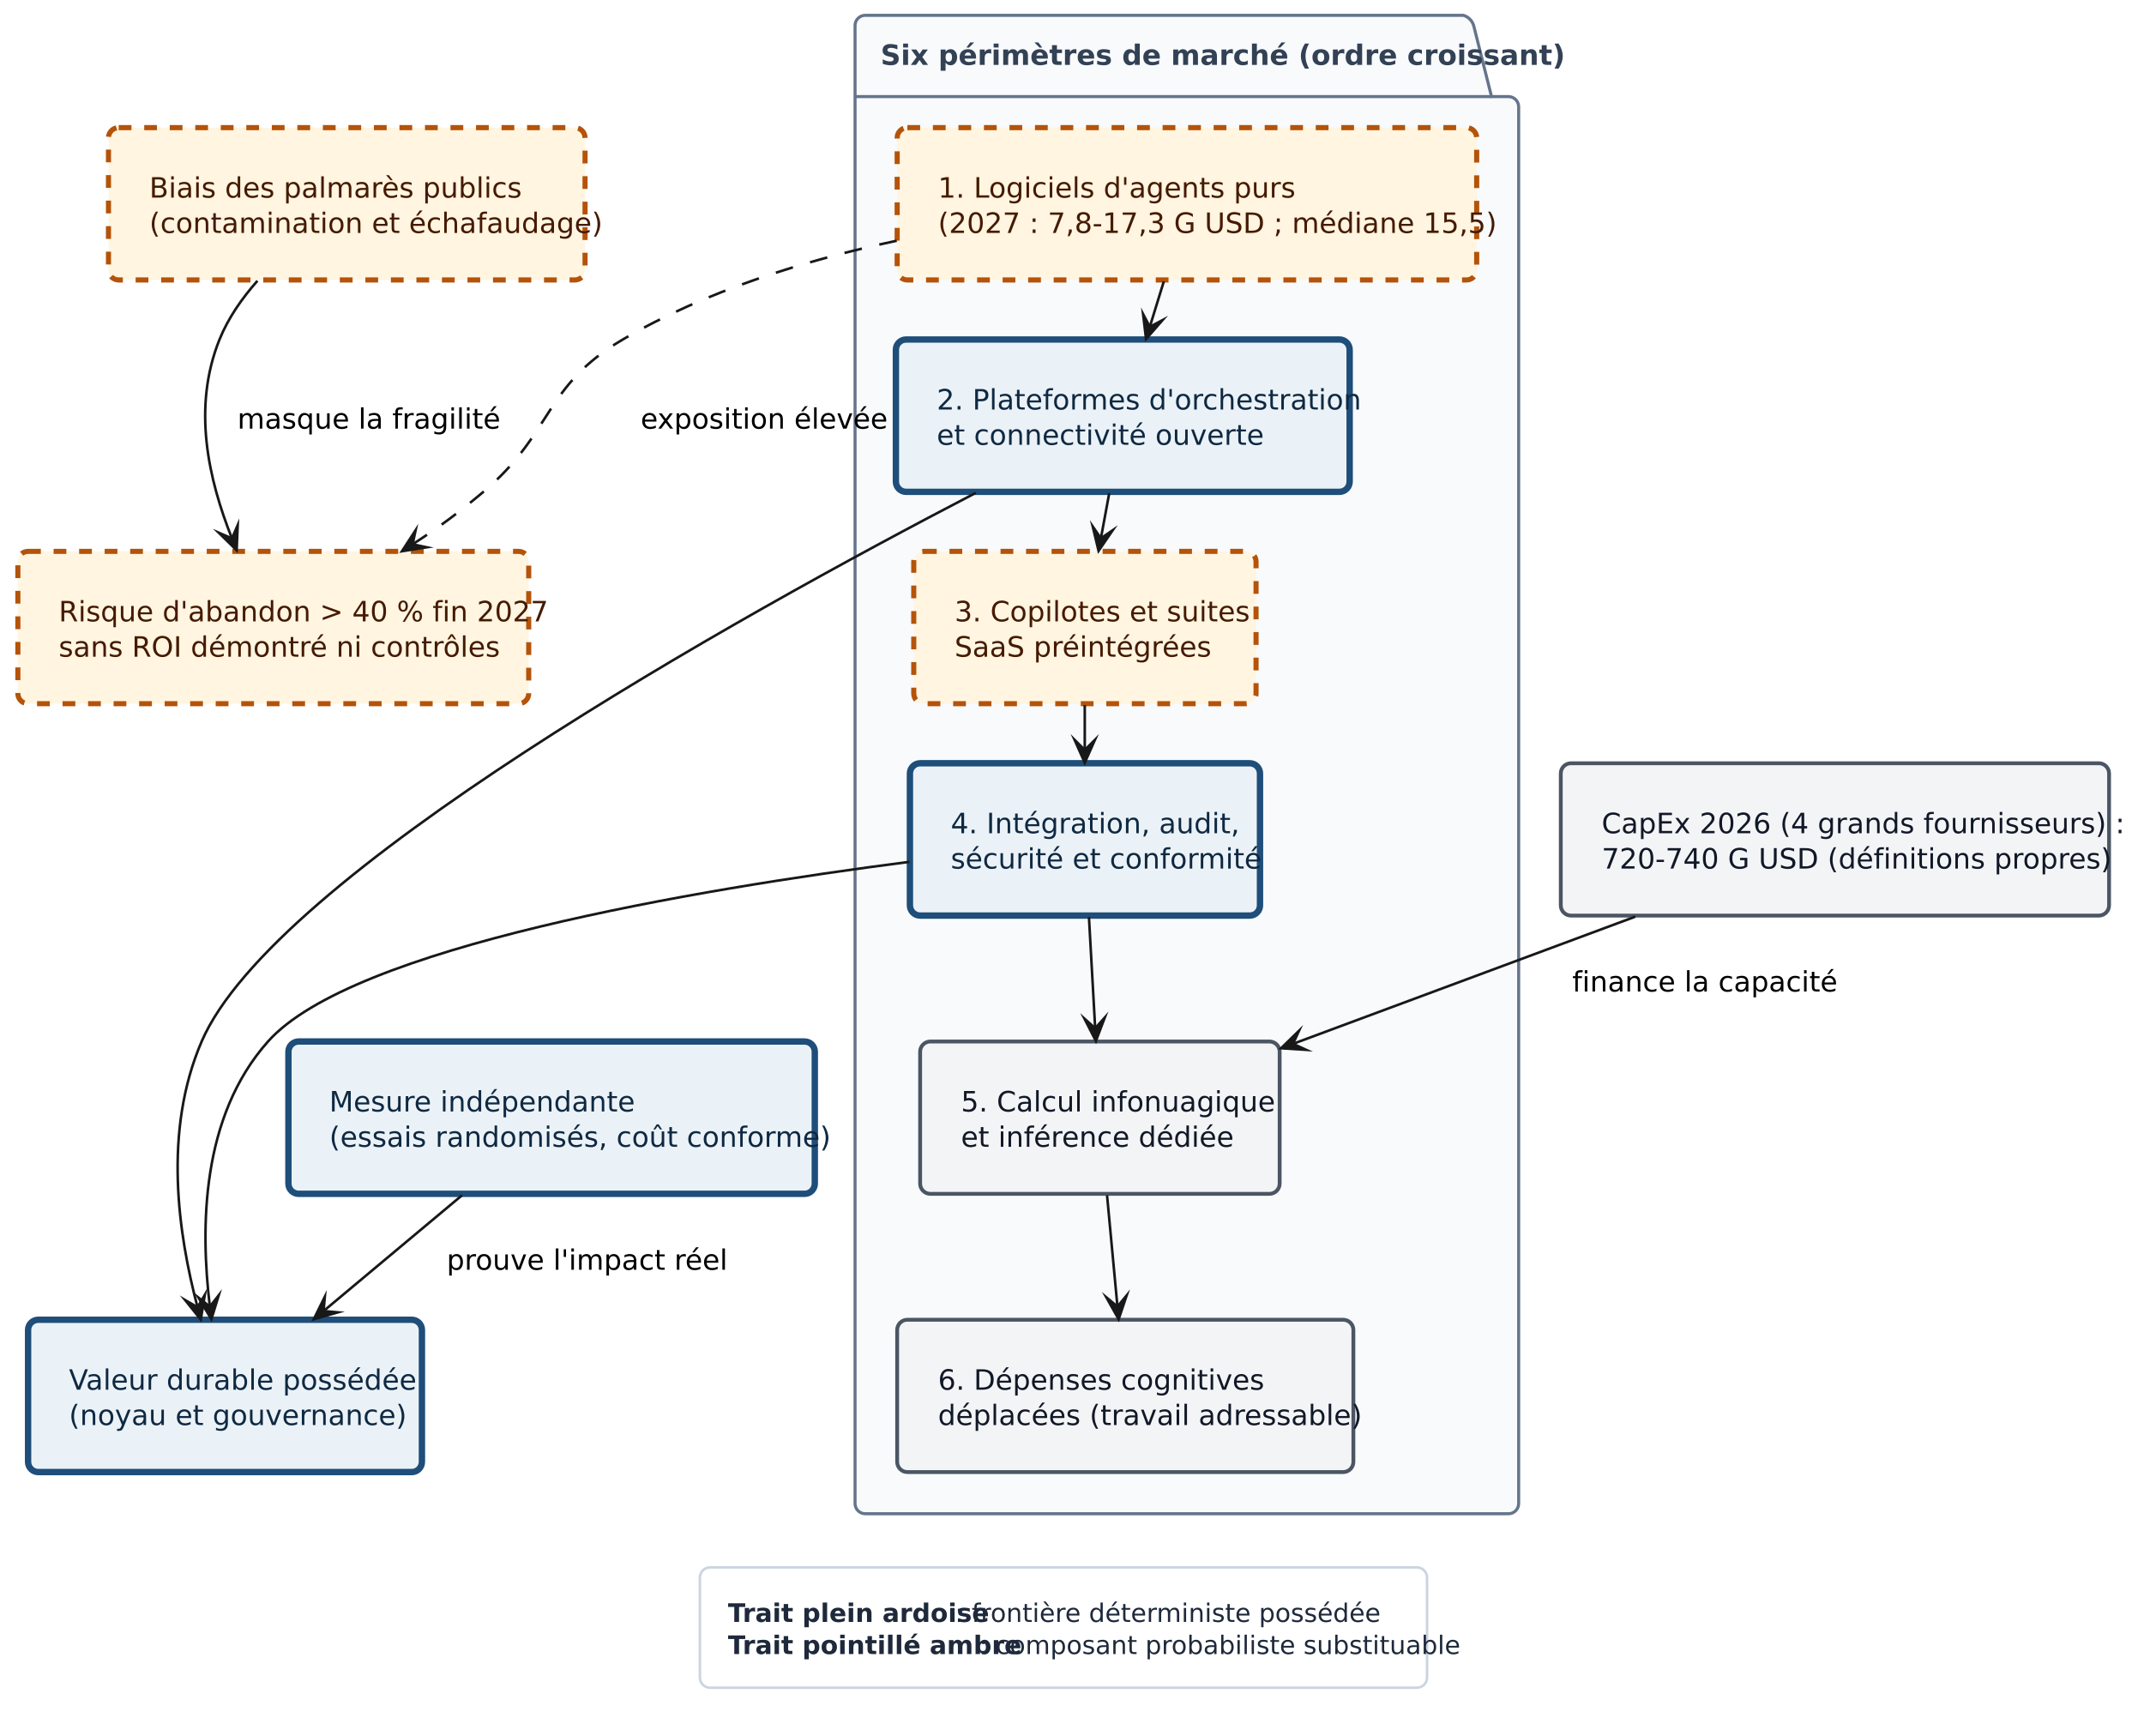
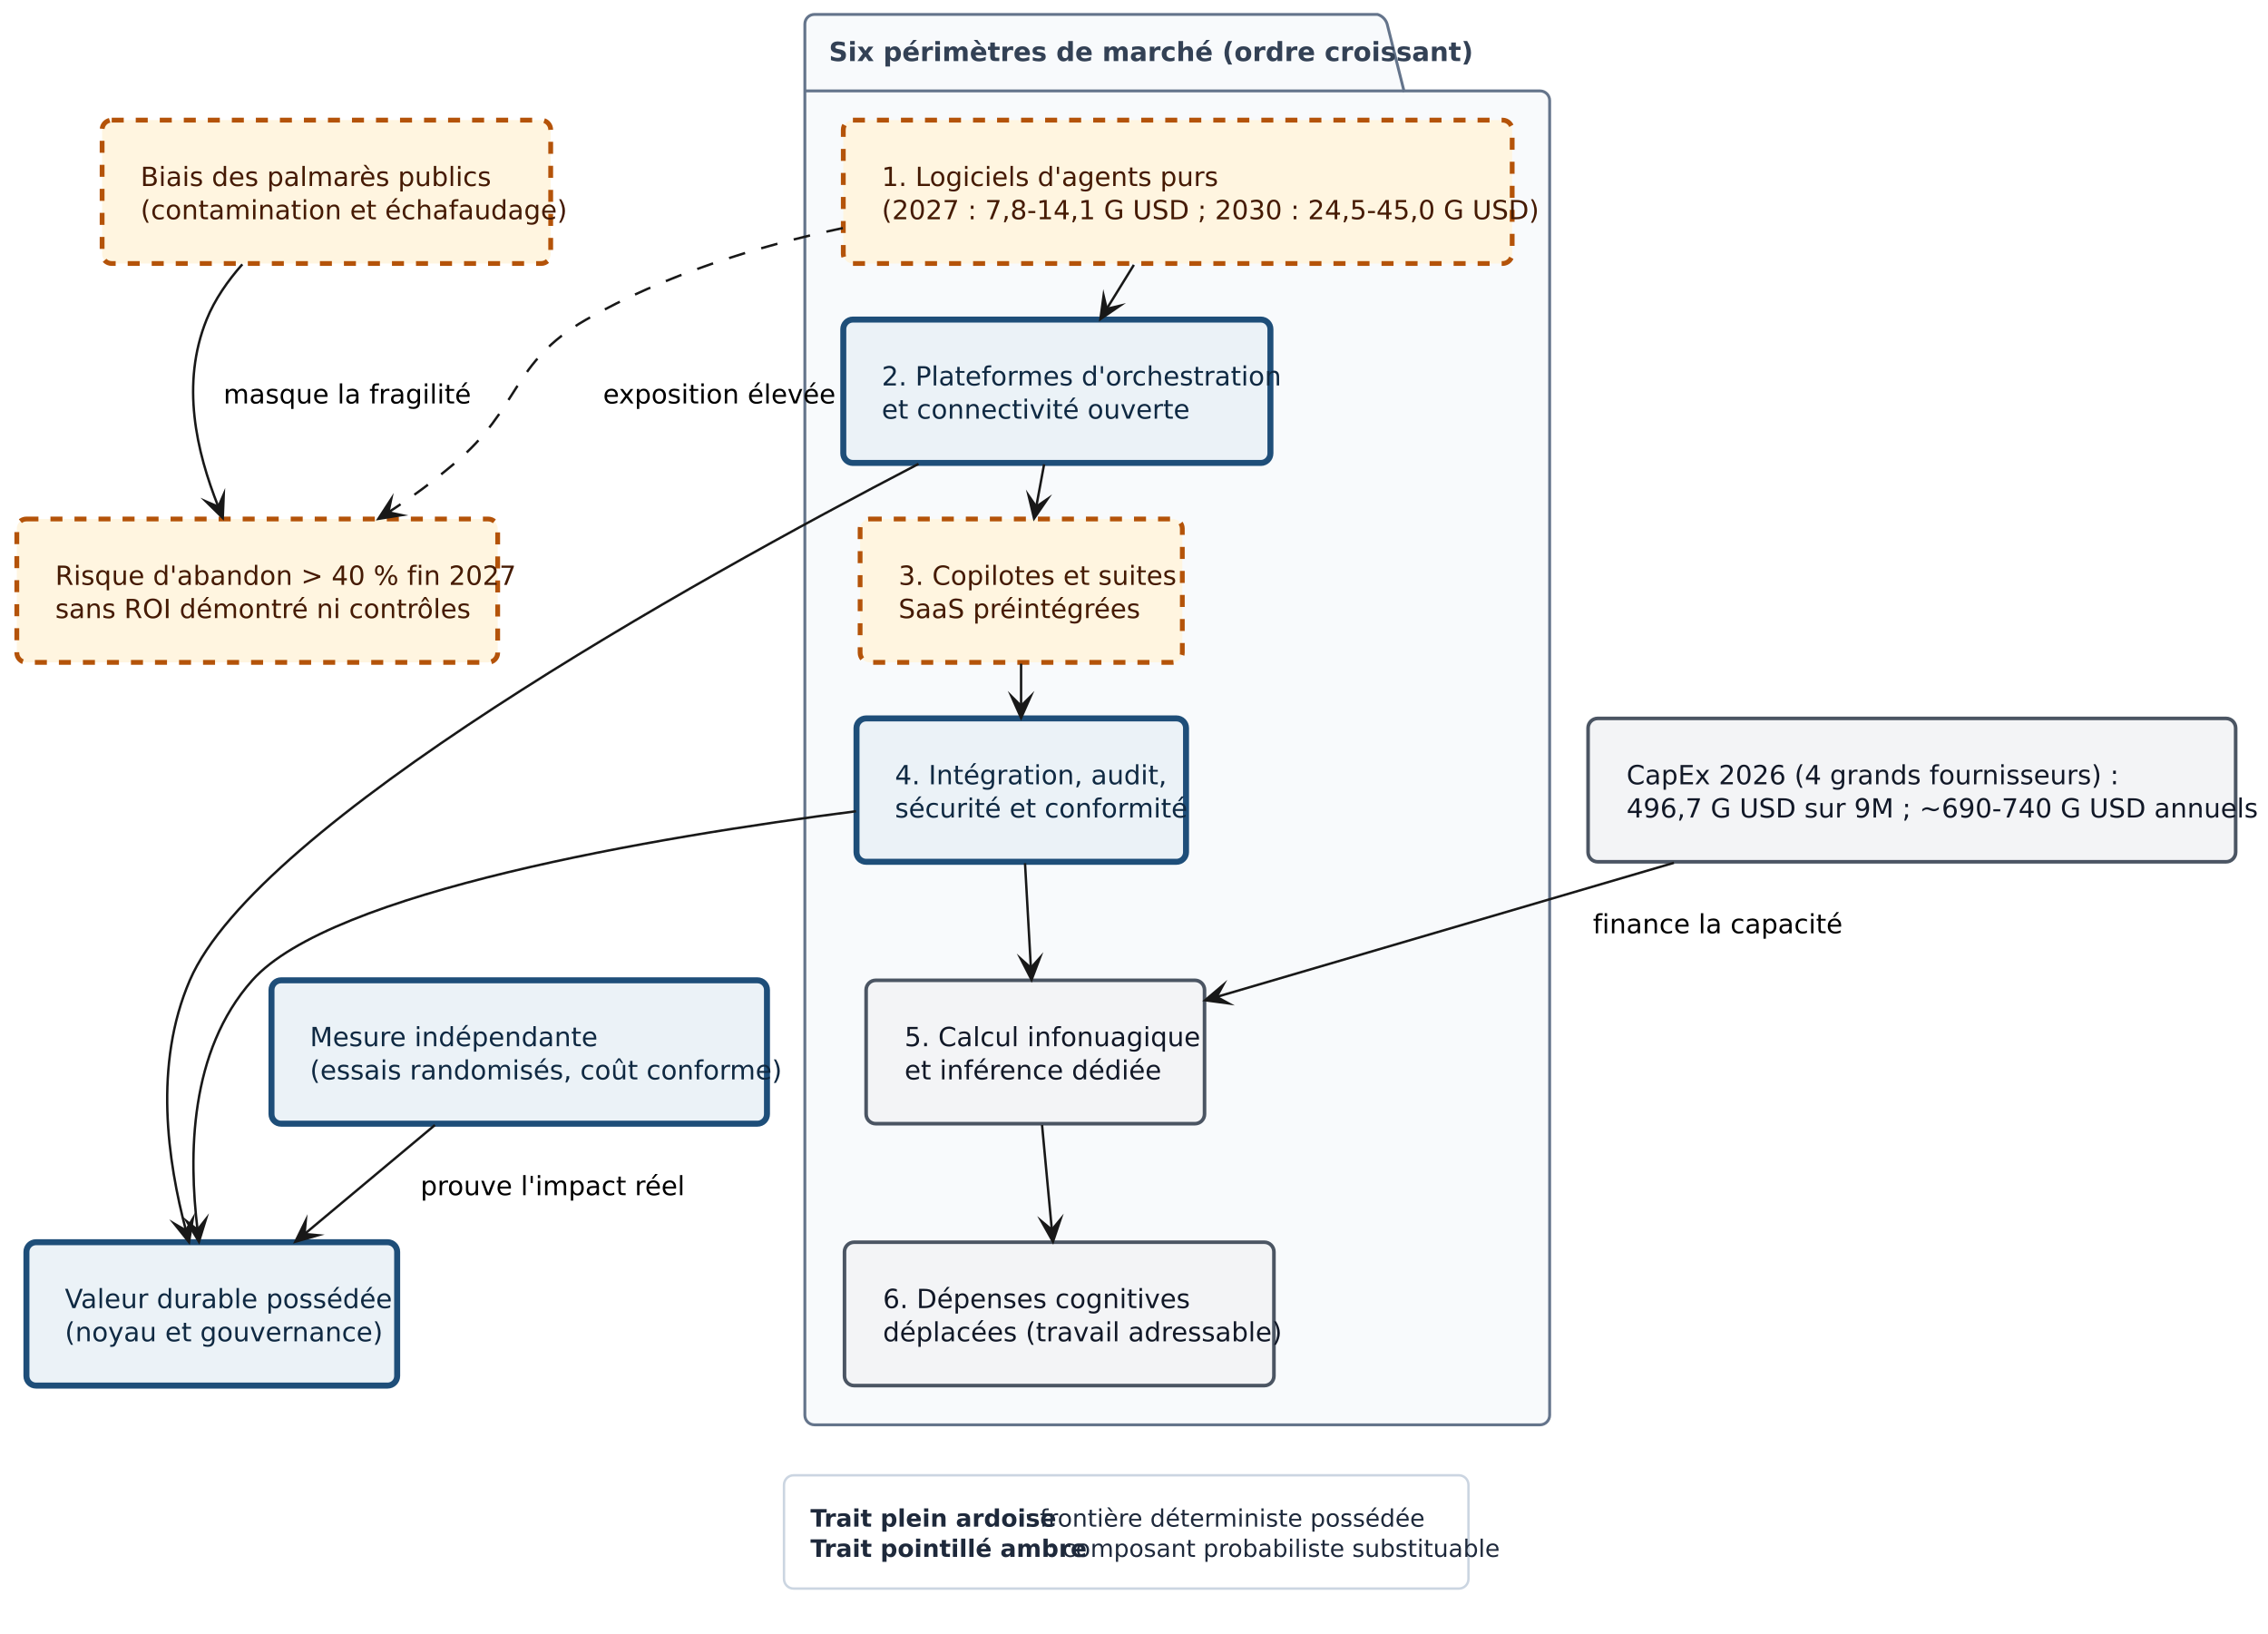
- <svg xmlns="http://www.w3.org/2000/svg" version="1.1" data-diagram-type="DESCRIPTION" style="width:840px;height:680px;background:#FFFFFF;" width="840px" height="680px" viewBox="0 0 840 680" zoomAndPan="magnify" preserveAspectRatio="none" contentStyleType="text/css">
+ <svg xmlns="http://www.w3.org/2000/svg" version="1.1" data-diagram-type="DESCRIPTION" style="width:944px;height:680px;background:#FFFFFF;" width="944px" height="680px" viewBox="0 0 944 680" zoomAndPan="magnify" preserveAspectRatio="none" contentStyleType="text/css">
  <defs />
  <g font-family="sans-serif" lengthAdjust="spacing">
    <g class="cluster" data-qualified-name="Six p.rim.tres de march. .ordre croissant." id="ent0001" data-source-line="47">
-       <path d="M339,6 L573.367,6 A6,6 0 0 1 577.367,10 L584.367,37.836 L591,37.836 A4,4 0 0 1 595,41.836 L595,589 A4,4 0 0 1 591,593 L339,593 A4,4 0 0 1 335,589 L335,10 A4,4 0 0 1 339,6" style="stroke:#64748B;stroke-width:1.2;" fill="#F8FAFC" />
+       <path d="M339,6 L573.367,6 A6,6 0 0 1 577.367,10 L584.367,37.836 L641,37.836 A4,4 0 0 1 645,41.836 L645,589 A4,4 0 0 1 641,593 L339,593 A4,4 0 0 1 335,589 L335,10 A4,4 0 0 1 339,6" style="stroke:#64748B;stroke-width:1.2;" fill="#F8FAFC" />
      <line x1="335" y1="37.836" x2="584.367" y2="37.836" style="stroke:#64748B;stroke-width:1.2;" />
      <text x="345" y="25.419" fill="#334155" font-size="11" textLength="224.367" font-weight="700" font-family="'DejaVu Sans'">Six périmètres de marché (ordre croissant)</text>
    </g>
    <g class="entity" data-qualified-name="Six p.rim.tres de march. .ordre croissant..P1" id="ent0002" data-source-line="48">
-       <rect x="351.5" y="50" width="227.051" height="59.672" fill="#FFF5E0" style="stroke:#B45309;stroke-width:2;stroke-dasharray:5,5;" rx="4" ry="4" />
-       <text x="367.5" y="77.419" fill="#451A03" font-size="11" textLength="123.788" font-family="'DejaVu Sans'">1. Logiciels d'agents purs</text>
-       <text x="367.5" y="91.255" fill="#451A03" font-size="11" textLength="195.051" font-family="'DejaVu Sans'">(2027 : 7,8-17,3 G USD ; médiane 15,5)</text>
+       <rect x="351" y="50" width="278.404" height="59.672" fill="#FFF5E0" style="stroke:#B45309;stroke-width:2;stroke-dasharray:5,5;" rx="4" ry="4" />
+       <text x="367" y="77.419" fill="#451A03" font-size="11" textLength="123.788" font-family="'DejaVu Sans'">1. Logiciels d'agents purs</text>
+       <text x="367" y="91.255" fill="#451A03" font-size="11" textLength="246.404" font-family="'DejaVu Sans'">(2027 : 7,8-14,1 G USD ; 2030 : 24,5-45,0 G USD)</text>
    </g>
    <g class="entity" data-qualified-name="Six p.rim.tres de march. .ordre croissant..P2" id="ent0003" data-source-line="49">
      <rect x="351" y="133" width="177.782" height="59.672" fill="#EBF2F7" style="stroke:#1E4E79;stroke-width:2.5;" rx="4" ry="4" />
      <text x="367" y="160.419" fill="#0F2942" font-size="11" textLength="145.782" font-family="'DejaVu Sans'">2. Plateformes d'orchestration</text>
      <text x="367" y="174.255" fill="#0F2942" font-size="11" textLength="110.064" font-family="'DejaVu Sans'">et connectivité ouverte</text>
    </g>
    <g class="entity" data-qualified-name="Six p.rim.tres de march. .ordre croissant..P3" id="ent0004" data-source-line="50">
      <rect x="358" y="216" width="134.11" height="59.672" fill="#FFF5E0" style="stroke:#B45309;stroke-width:2;stroke-dasharray:5,5;" rx="4" ry="4" />
      <text x="374" y="243.419" fill="#451A03" font-size="11" textLength="102.11" font-family="'DejaVu Sans'">3. Copilotes et suites</text>
      <text x="374" y="257.255" fill="#451A03" font-size="11" textLength="91.115" font-family="'DejaVu Sans'">SaaS préintégrées</text>
    </g>
    <g class="entity" data-qualified-name="Six p.rim.tres de march. .ordre croissant..P4" id="ent0005" data-source-line="51">
      <rect x="356.5" y="299" width="137.155" height="59.672" fill="#EBF2F7" style="stroke:#1E4E79;stroke-width:2.5;" rx="4" ry="4" />
      <text x="372.5" y="326.419" fill="#0F2942" font-size="11" textLength="97.233" font-family="'DejaVu Sans'">4. Intégration, audit,</text>
      <text x="372.5" y="340.255" fill="#0F2942" font-size="11" textLength="105.155" font-family="'DejaVu Sans'">sécurité et conformité</text>
    </g>
    <g class="entity" data-qualified-name="Six p.rim.tres de march. .ordre croissant..P5" id="ent0006" data-source-line="52">
      <rect x="360.5" y="408" width="140.856" height="59.672" fill="#F3F4F6" style="stroke:#4B5563;stroke-width:1.5;" rx="4" ry="4" />
      <text x="376.5" y="435.419" fill="#111827" font-size="11" textLength="108.856" font-family="'DejaVu Sans'">5. Calcul infonuagique</text>
      <text x="376.5" y="449.255" fill="#111827" font-size="11" textLength="93.57" font-family="'DejaVu Sans'">et inférence dédiée</text>
    </g>
    <g class="entity" data-qualified-name="Six p.rim.tres de march. .ordre croissant..P6" id="ent0007" data-source-line="53">
      <rect x="351.5" y="517" width="178.744" height="59.672" fill="#F3F4F6" style="stroke:#4B5563;stroke-width:1.5;" rx="4" ry="4" />
      <text x="367.5" y="544.419" fill="#111827" font-size="11" textLength="113.733" font-family="'DejaVu Sans'">6. Dépenses cognitives</text>
      <text x="367.5" y="558.255" fill="#111827" font-size="11" textLength="146.744" font-family="'DejaVu Sans'">déplacées (travail adressable)</text>
    </g>
    <g class="entity" data-qualified-name="CAPEX" id="ent0008" data-source-line="56">
-       <rect x="611.5" y="299" width="214.816" height="59.672" fill="#F3F4F6" style="stroke:#4B5563;stroke-width:1.5;" rx="4" ry="4" />
-       <text x="627.5" y="326.419" fill="#111827" font-size="11" textLength="182.816" font-family="'DejaVu Sans'">CapEx 2026 (4 grands fournisseurs) :</text>
-       <text x="627.5" y="340.255" fill="#111827" font-size="11" textLength="178.53" font-family="'DejaVu Sans'">720-740 G USD (définitions propres)</text>
+       <rect x="661" y="299" width="269.537" height="59.672" fill="#F3F4F6" style="stroke:#4B5563;stroke-width:1.5;" rx="4" ry="4" />
+       <text x="677" y="326.419" fill="#111827" font-size="11" textLength="182.816" font-family="'DejaVu Sans'">CapEx 2026 (4 grands fournisseurs) :</text>
+       <text x="677" y="340.255" fill="#111827" font-size="11" textLength="237.537" font-family="'DejaVu Sans'">496,7 G USD sur 9M ; ~690-740 G USD annuels</text>
    </g>
    <g class="entity" data-qualified-name="BANC" id="ent0009" data-source-line="57">
      <rect x="42.5" y="50" width="186.714" height="59.672" fill="#FFF5E0" style="stroke:#B45309;stroke-width:2;stroke-dasharray:5,5;" rx="4" ry="4" />
      <text x="58.5" y="77.419" fill="#451A03" font-size="11" textLength="130.228" font-family="'DejaVu Sans'">Biais des palmarès publics</text>
      <text x="58.5" y="91.255" fill="#451A03" font-size="11" textLength="154.714" font-family="'DejaVu Sans'">(contamination et échafaudage)</text>
    </g>
    <g class="entity" data-qualified-name="ABANDON" id="ent0010" data-source-line="58">
      <rect x="7" y="216" width="200.147" height="59.672" fill="#FFF5E0" style="stroke:#B45309;stroke-width:2;stroke-dasharray:5,5;" rx="4" ry="4" />
      <text x="23" y="243.419" fill="#451A03" font-size="11" textLength="168.147" font-family="'DejaVu Sans'">Risque d'abandon &gt; 40 % fin 2027</text>
      <text x="23" y="257.255" fill="#451A03" font-size="11" textLength="154.682" font-family="'DejaVu Sans'">sans ROI démontré ni contrôles</text>
    </g>
    <g class="entity" data-qualified-name="RCT" id="ent0011" data-source-line="59">
      <rect x="113" y="408" width="206.233" height="59.672" fill="#EBF2F7" style="stroke:#1E4E79;stroke-width:2.5;" rx="4" ry="4" />
      <text x="129" y="435.419" fill="#0F2942" font-size="11" textLength="106.412" font-family="'DejaVu Sans'">Mesure indépendante</text>
      <text x="129" y="449.255" fill="#0F2942" font-size="11" textLength="174.233" font-family="'DejaVu Sans'">(essais randomisés, coût conforme)</text>
    </g>
    <g class="entity" data-qualified-name="VAL" id="ent0012" data-source-line="60">
      <rect x="11" y="517" width="154.311" height="59.672" fill="#EBF2F7" style="stroke:#1E4E79;stroke-width:2.5;" rx="4" ry="4" />
      <text x="27" y="544.419" fill="#0F2942" font-size="11" textLength="122.311" font-family="'DejaVu Sans'">Valeur durable possédée</text>
      <text x="27" y="558.255" fill="#0F2942" font-size="11" textLength="116.188" font-family="'DejaVu Sans'">(noyau et gouvernance)</text>
    </g>
    <g class="link" data-entity-1="ent0002" data-entity-2="ent0003" id="lnk13" data-source-line="62" data-link-type="dependency">
-       <path d="M455.97,110.24 C453.71,117.58 452.757,120.683 450.487,128.023" style="stroke:#181818;stroke-width:1;" fill="none" id="P1-to-P2" />
-       <polygon points="449.01,132.8,455.491,125.384,450.487,128.023,447.848,123.02,449.01,132.8" fill="#181818" style="stroke:#181818;stroke-width:1;stroke-linejoin:miter;stroke-miterlimit:10;" />
+       <path d="M471.95,110.24 C467.42,117.58 465.176,121.205 460.646,128.545" style="stroke:#181818;stroke-width:1;" fill="none" id="P1-to-P2" />
+       <polygon points="458.02,132.8,466.151,127.242,460.646,128.545,459.343,123.04,458.02,132.8" fill="#181818" style="stroke:#181818;stroke-width:1;stroke-linejoin:miter;stroke-miterlimit:10;" />
    </g>
    <g class="link" data-entity-1="ent0003" data-entity-2="ent0004" id="lnk14" data-source-line="63" data-link-type="dependency">
      <path d="M434.58,193.24 C433.23,200.58 432.681,203.544 431.321,210.884" style="stroke:#181818;stroke-width:1;" fill="none" id="P2-to-P3" />
      <polygon points="430.41,215.8,435.983,207.679,431.321,210.884,428.117,206.222,430.41,215.8" fill="#181818" style="stroke:#181818;stroke-width:1;stroke-linejoin:miter;stroke-miterlimit:10;" />
    </g>
    <g class="link" data-entity-1="ent0004" data-entity-2="ent0005" id="lnk15" data-source-line="64" data-link-type="dependency">
      <path d="M425,276.24 C425,283.58 425,286.46 425,293.8" style="stroke:#181818;stroke-width:1;" fill="none" id="P3-to-P4" />
      <polygon points="425,298.8,429,289.8,425,293.8,421,289.8,425,298.8" fill="#181818" style="stroke:#181818;stroke-width:1;stroke-linejoin:miter;stroke-miterlimit:10;" />
    </g>
    <g class="link" data-entity-1="ent0005" data-entity-2="ent0006" id="lnk16" data-source-line="65" data-link-type="dependency">
      <path d="M426.64,359.24 C427.49,374.34 428.242,387.708 429.082,402.808" style="stroke:#181818;stroke-width:1;" fill="none" id="P4-to-P5" />
      <polygon points="429.36,407.8,432.854,398.592,429.082,402.808,424.866,399.036,429.36,407.8" fill="#181818" style="stroke:#181818;stroke-width:1;stroke-linejoin:miter;stroke-miterlimit:10;" />
    </g>
    <g class="link" data-entity-1="ent0006" data-entity-2="ent0007" id="lnk17" data-source-line="66" data-link-type="dependency">
      <path d="M433.73,468.24 C435.14,483.34 436.395,496.722 437.805,511.822" style="stroke:#181818;stroke-width:1;" fill="none" id="P5-to-P6" />
      <polygon points="438.27,516.8,441.416,507.467,437.805,511.822,433.451,508.211,438.27,516.8" fill="#181818" style="stroke:#181818;stroke-width:1;stroke-linejoin:miter;stroke-miterlimit:10;" />
    </g>
    <g class="link" data-entity-1="ent0008" data-entity-2="ent0006" id="lnk18" data-source-line="67" data-link-type="dependency">
-       <path d="M640.68,359.1 C597.38,375.19 548.667,393.279 506.597,408.909" style="stroke:#181818;stroke-width:1;" fill="none" id="CAPEX-to-P5" />
-       <polygon points="501.91,410.65,511.74,411.265,506.597,408.909,508.954,403.766,501.91,410.65" fill="#181818" style="stroke:#181818;stroke-width:1;stroke-linejoin:miter;stroke-miterlimit:10;" />
-       <text x="616" y="388.419" fill="#000" font-size="11" textLength="91.115" font-family="'DejaVu Sans'">finance la capacité</text>
+       <path d="M696.74,359.1 C635,377.2 561.868,398.634 506.398,414.894" style="stroke:#181818;stroke-width:1;" fill="none" id="CAPEX-to-P5" />
+       <polygon points="501.6,416.3,511.362,417.607,506.398,414.894,509.111,409.93,501.6,416.3" fill="#181818" style="stroke:#181818;stroke-width:1;stroke-linejoin:miter;stroke-miterlimit:10;" />
+       <text x="663" y="388.419" fill="#000" font-size="11" textLength="91.115" font-family="'DejaVu Sans'">finance la capacité</text>
    </g>
    <g class="link" data-entity-1="ent0009" data-entity-2="ent0010" id="lnk19" data-source-line="68" data-link-type="dependency">
      <path d="M100.86,110.01 C94.8,116.86 89.37,124.64 86,133 C75.21,159.79 81.718,187.802 90.878,210.922" style="stroke:#181818;stroke-width:1;" fill="none" id="BANC-to-ABANDON" />
      <polygon points="92.72,215.57,93.124,205.729,90.878,210.922,85.686,208.676,92.72,215.57" fill="#181818" style="stroke:#181818;stroke-width:1;stroke-linejoin:miter;stroke-miterlimit:10;" />
      <text x="93" y="167.919" fill="#000" font-size="11" textLength="89.268" font-family="'DejaVu Sans'">masque la fragilité</text>
    </g>
    <g class="link" data-entity-1="ent0002" data-entity-2="ent0010" id="lnk20" data-source-line="69" data-link-type="dependency">
-       <path d="M351.33,94.31 C315.28,101.97 276.39,114.02 244,133 C212.79,151.29 216.74,169.78 189,193 C179.31,201.12 172.442,206.214 161.662,213.224" style="stroke:#181818;stroke-width:1;stroke-dasharray:7,7;" fill="none" id="P1-to-ABANDON" />
+       <path d="M350.81,94.92 C314.4,102.63 276.32,114.56 244,133 C212.58,150.93 216.74,169.78 189,193 C179.31,201.12 172.442,206.214 161.662,213.224" style="stroke:#181818;stroke-width:1;stroke-dasharray:7,7;" fill="none" id="P1-to-ABANDON" />
      <polygon points="157.47,215.95,167.196,214.397,161.662,213.224,162.834,207.69,157.47,215.95" fill="#181818" style="stroke:#181818;stroke-width:1;stroke-linejoin:miter;stroke-miterlimit:10;" />
      <text x="251" y="167.919" fill="#000" font-size="11" textLength="85.003" font-family="'DejaVu Sans'">exposition élevée</text>
    </g>
    <g class="link" data-entity-1="ent0011" data-entity-2="ent0012" id="lnk21" data-source-line="70" data-link-type="dependency">
      <path d="M181.02,468.24 C162.96,483.34 144.826,498.493 126.766,513.593" style="stroke:#181818;stroke-width:1;" fill="none" id="RCT-to-VAL" />
      <polygon points="122.93,516.8,132.4,514.096,126.766,513.593,127.269,507.958,122.93,516.8" fill="#181818" style="stroke:#181818;stroke-width:1;stroke-linejoin:miter;stroke-miterlimit:10;" />
      <text x="175" y="497.419" fill="#000" font-size="11" textLength="95.031" font-family="'DejaVu Sans'">prouve l'impact réel</text>
    </g>
    <g class="link" data-entity-1="ent0003" data-entity-2="ent0012" id="lnk22" data-source-line="71" data-link-type="dependency">
      <path d="M382.32,193.07 C287.67,242.25 107.06,342.87 79,408 C63.85,443.17 69.797,483.245 77.397,512.115" style="stroke:#181818;stroke-width:1;" fill="none" id="P2-to-VAL" />
      <polygon points="78.67,516.95,80.247,507.228,77.397,512.115,72.511,509.265,78.67,516.95" fill="#181818" style="stroke:#181818;stroke-width:1;stroke-linejoin:miter;stroke-miterlimit:10;" />
    </g>
    <g class="link" data-entity-1="ent0005" data-entity-2="ent0012" id="lnk23" data-source-line="72" data-link-type="dependency">
      <path d="M356.27,337.63 C272.46,348.42 137.88,371.05 105,408 C78.68,437.58 78.516,480.925 82.216,511.835" style="stroke:#181818;stroke-width:1;" fill="none" id="P4-to-VAL" />
      <polygon points="82.81,516.8,85.712,507.388,82.216,511.835,77.769,508.339,82.81,516.8" fill="#181818" style="stroke:#181818;stroke-width:1;stroke-linejoin:miter;stroke-miterlimit:10;" />
    </g>
    <g class="legend" data-source-line="78">
-       <rect x="274.213" y="614" width="284.891" height="47.156" fill="none" style="stroke:#CBD5E1;stroke-width:1;" rx="4" ry="4" />
-       <text x="285.213" y="635.381" fill="#1E293B" font-size="10" textLength="86.133" font-weight="700" font-family="'DejaVu Sans'">Trait plein ardoise</text>
-       <text x="374.124" y="635.381" fill="#1E293B" font-size="10" textLength="145.635" font-family="'DejaVu Sans'">: frontière déterministe possédée</text>
-       <text x="285.213" y="647.959" fill="#1E293B" font-size="10" textLength="95.571" font-weight="700" font-family="'DejaVu Sans'">Trait pointillé ambre</text>
-       <text x="383.562" y="647.959" fill="#1E293B" font-size="10" textLength="164.541" font-family="'DejaVu Sans'">: composant probabiliste substituable</text>
+       <rect x="326.323" y="614" width="284.891" height="47.156" fill="none" style="stroke:#CBD5E1;stroke-width:1;" rx="4" ry="4" />
+       <text x="337.323" y="635.381" fill="#1E293B" font-size="10" textLength="86.133" font-weight="700" font-family="'DejaVu Sans'">Trait plein ardoise</text>
+       <text x="426.234" y="635.381" fill="#1E293B" font-size="10" textLength="145.635" font-family="'DejaVu Sans'">: frontière déterministe possédée</text>
+       <text x="337.323" y="647.959" fill="#1E293B" font-size="10" textLength="95.571" font-weight="700" font-family="'DejaVu Sans'">Trait pointillé ambre</text>
+       <text x="435.673" y="647.959" fill="#1E293B" font-size="10" textLength="164.541" font-family="'DejaVu Sans'">: composant probabiliste substituable</text>
    </g>
  </g>
</svg>
